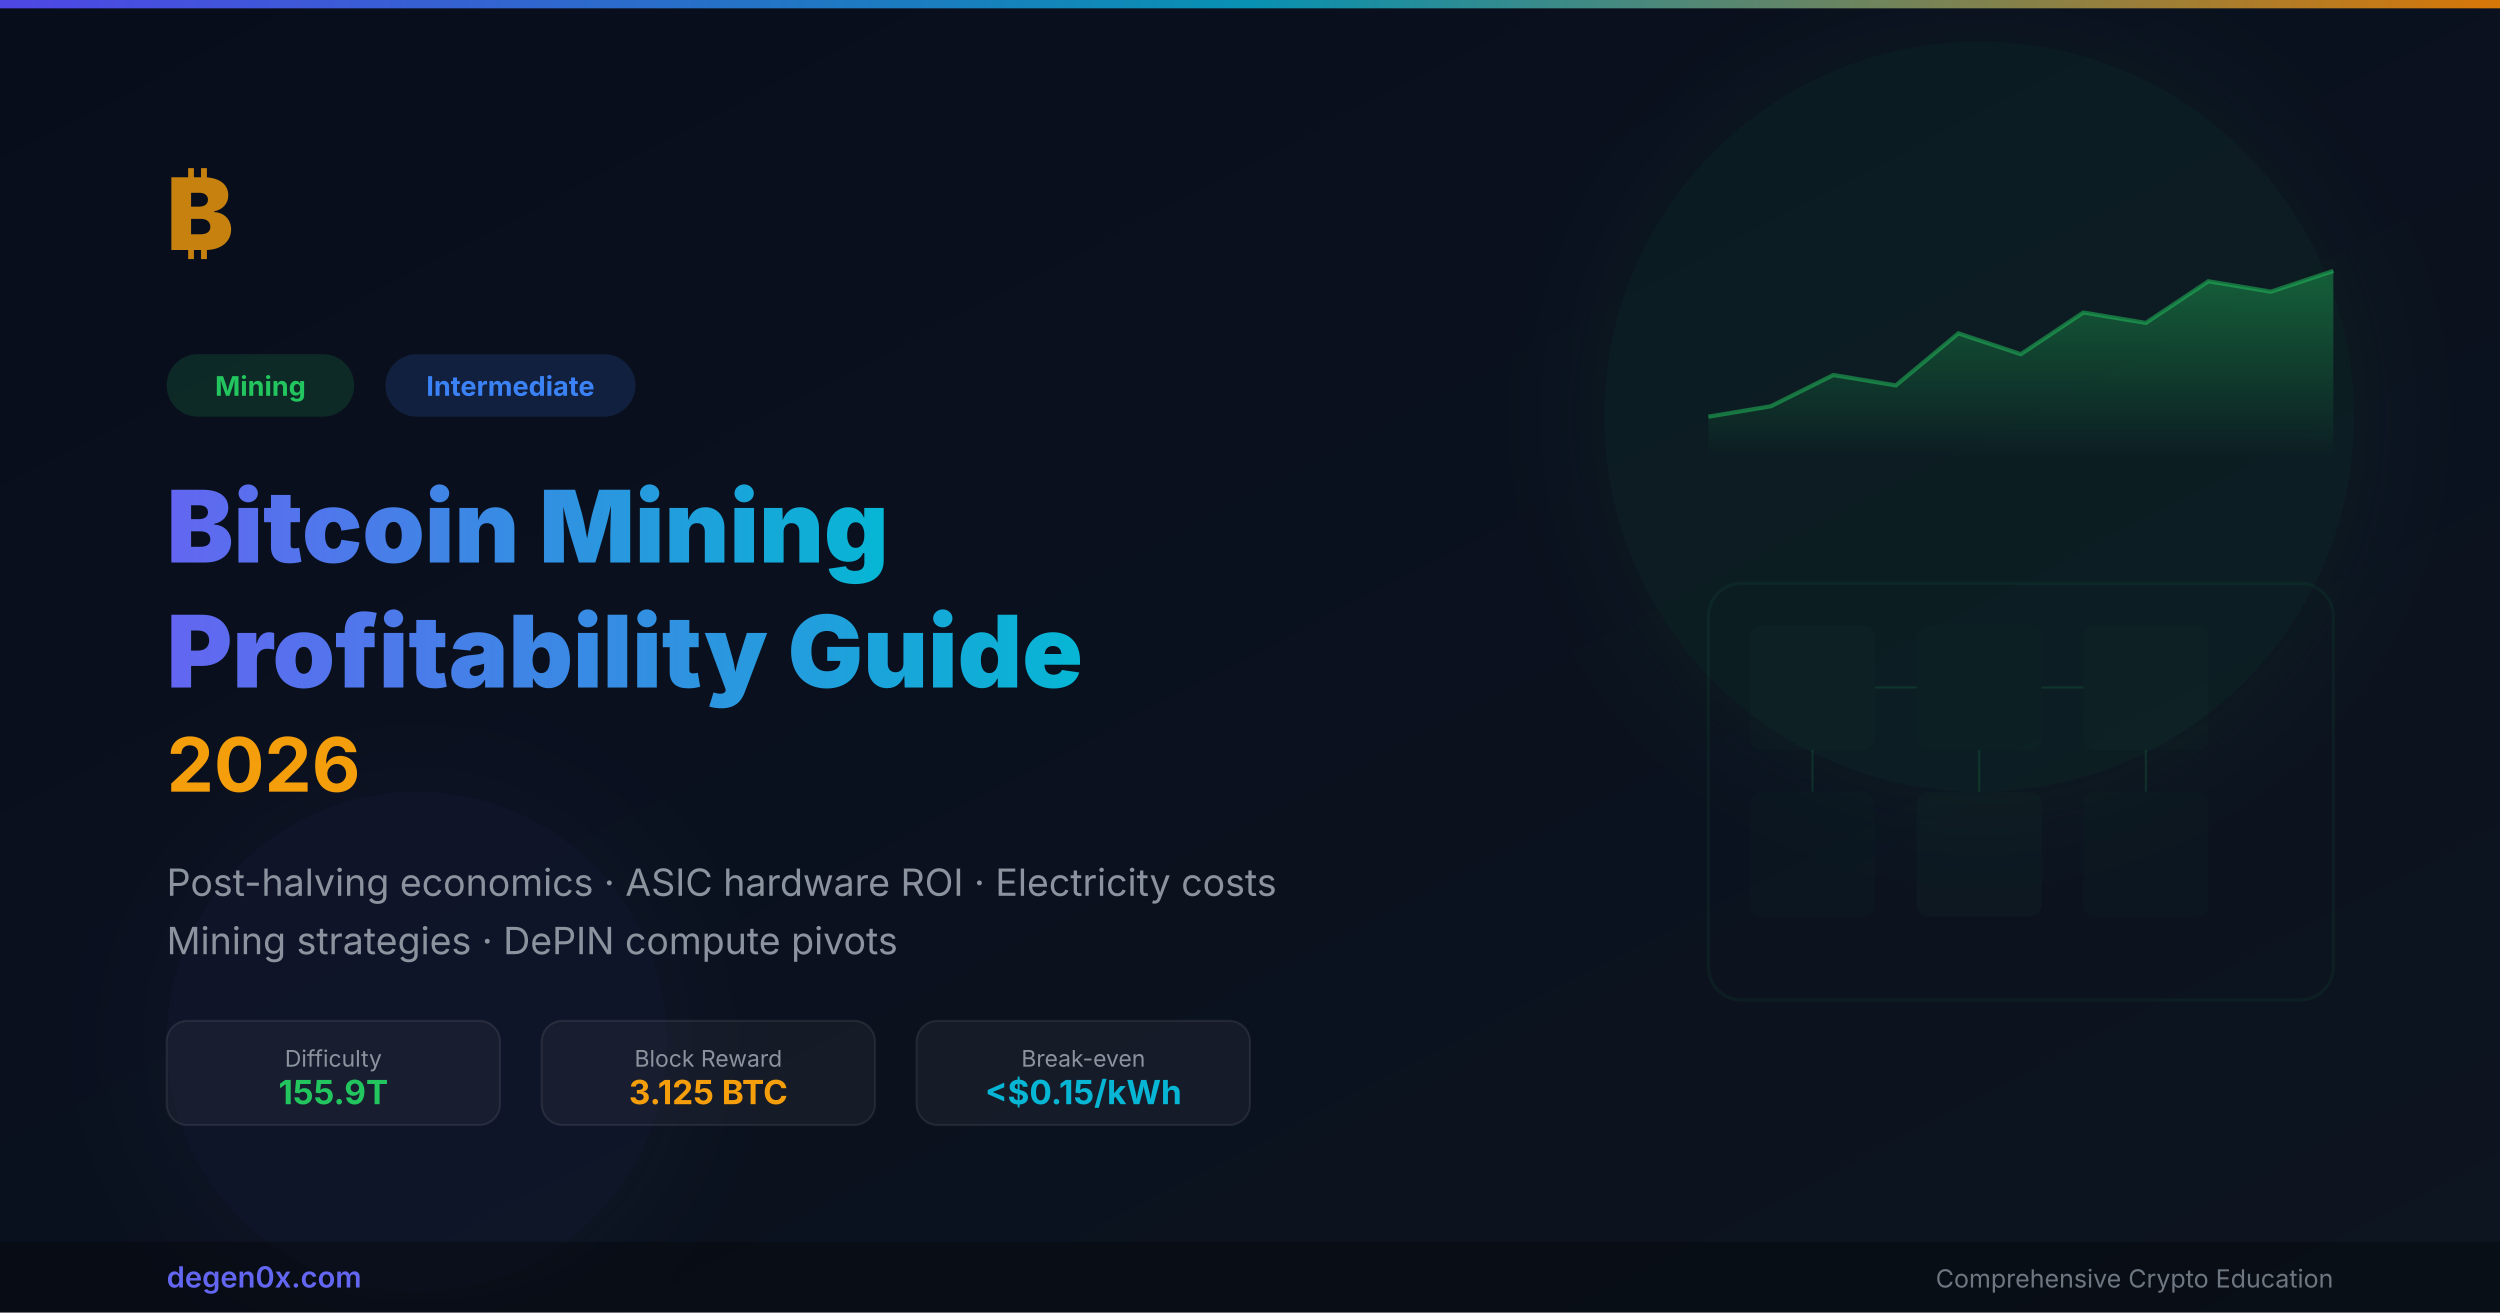
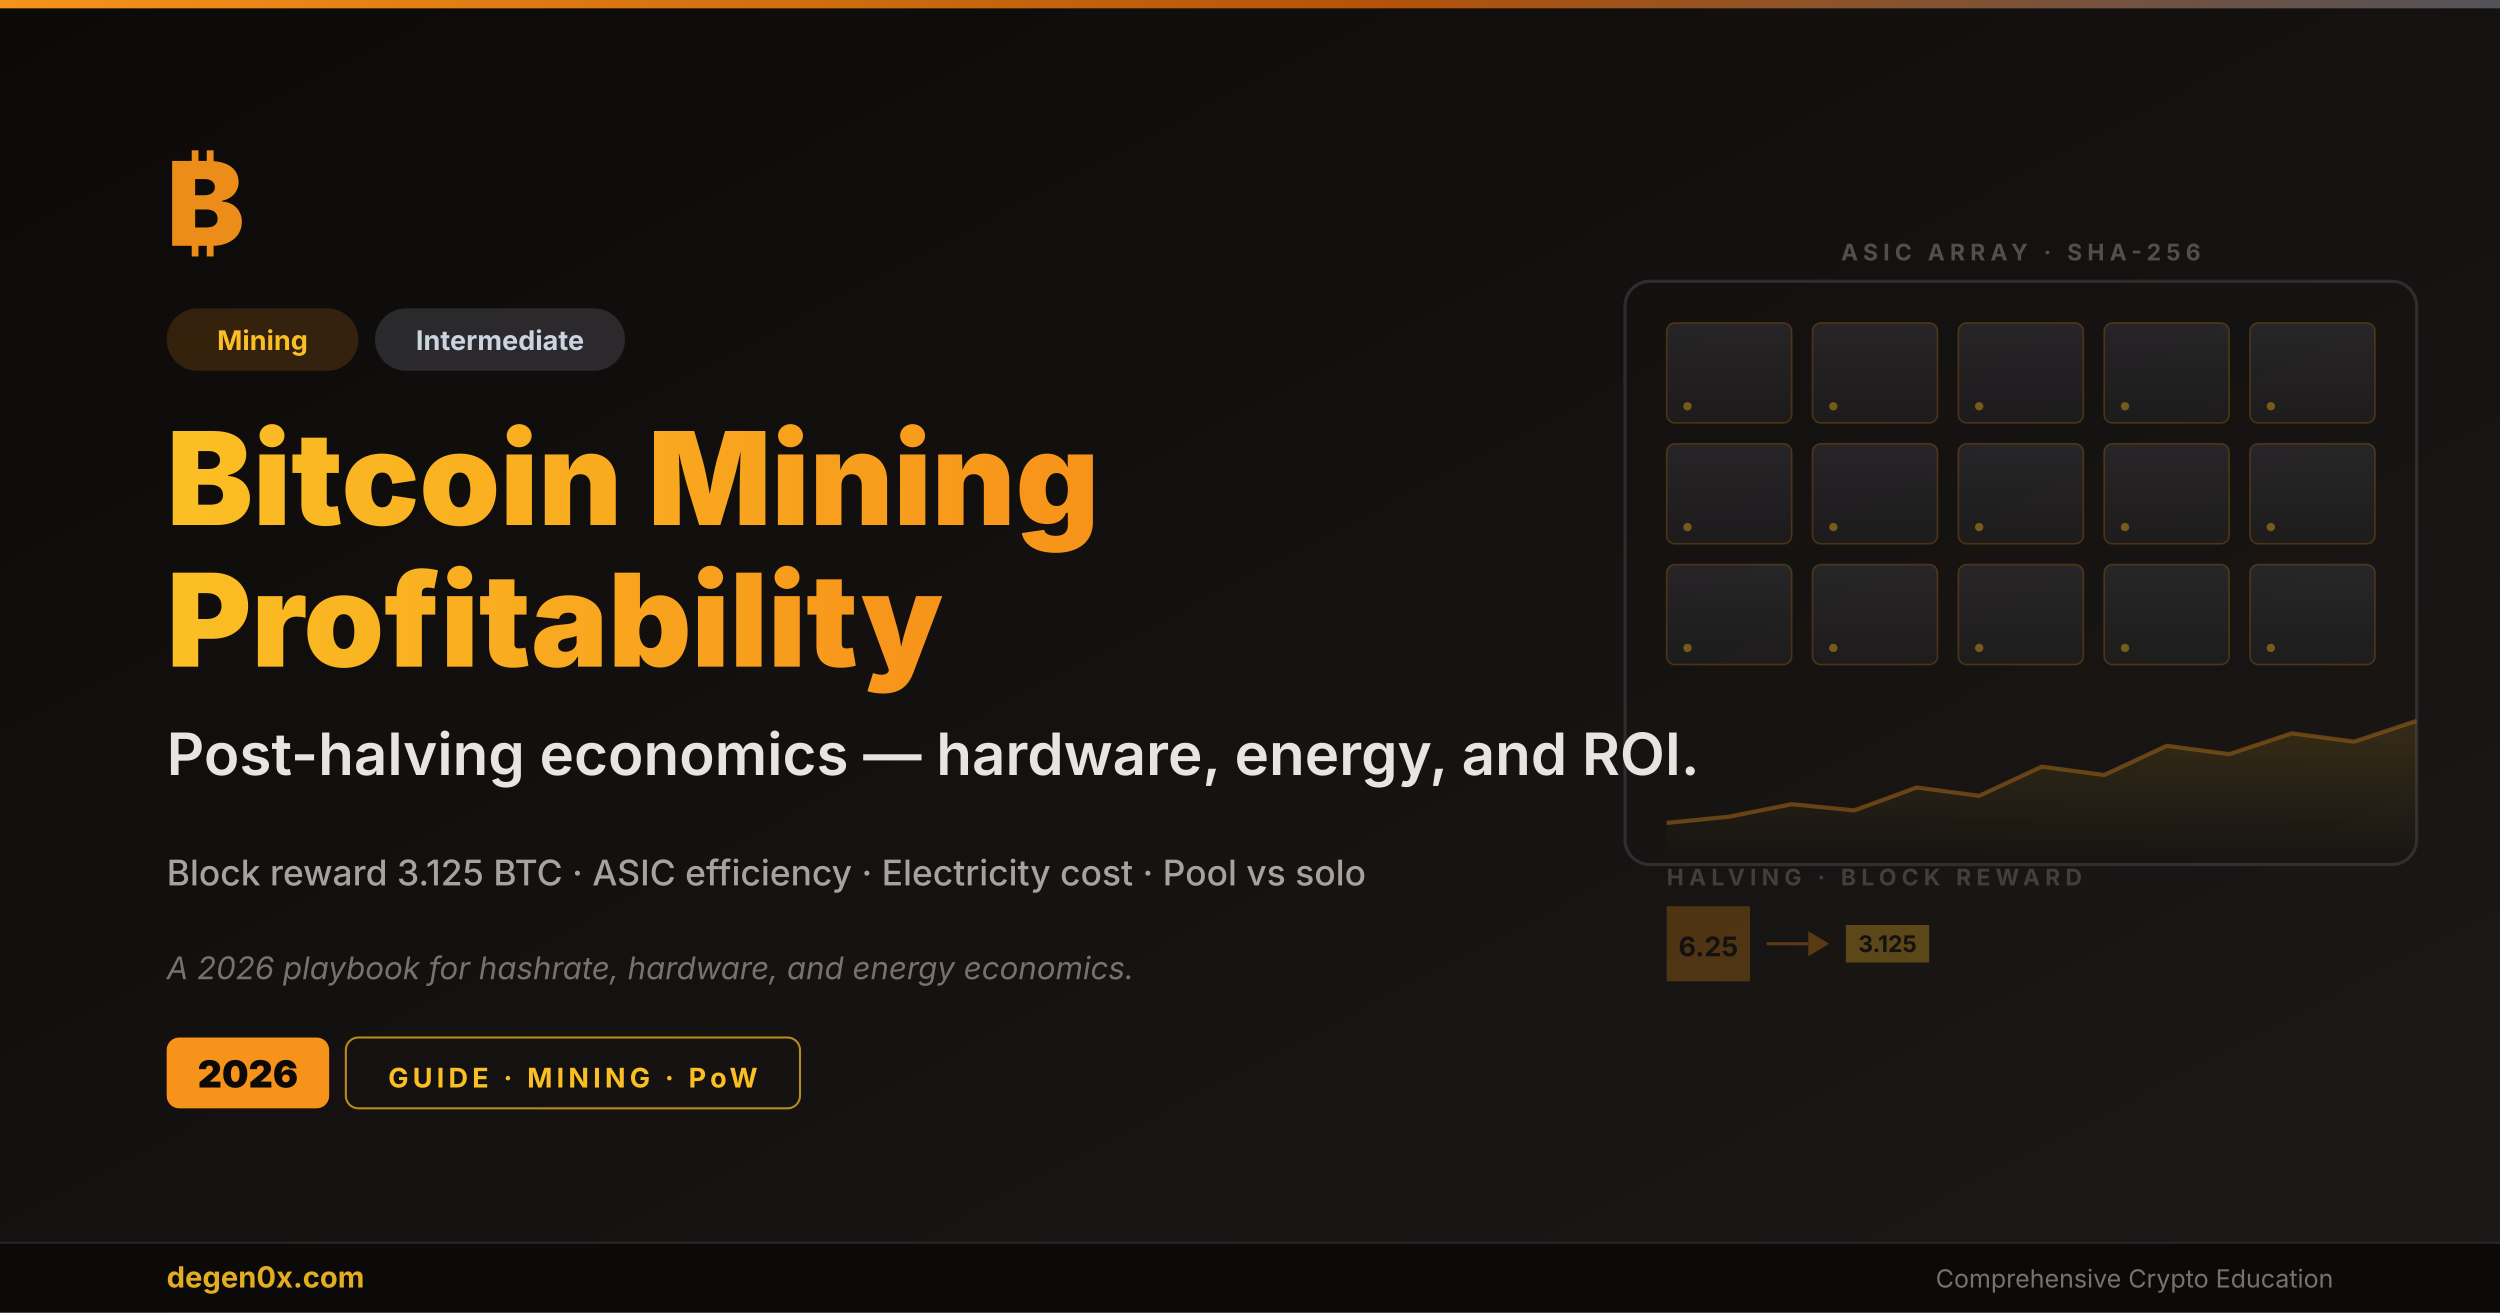
- <svg xmlns="http://www.w3.org/2000/svg" width="1200" height="630" viewBox="0 0 1200 630">
+ <svg xmlns="http://www.w3.org/2000/svg" width="1200" height="630" viewBox="0 0 1200 630" role="img" aria-label="Bitcoin Mining Profitability Guide 2026">
  <defs>
-     <linearGradient id="bgGrad" x1="0" y1="0" x2="1" y2="1">
-       <stop offset="0%" stop-color="#080d1c" />
-       <stop offset="100%" stop-color="#0d1520" />
+     <linearGradient id="bgGradMining" x1="0" y1="0" x2="1" y2="1">
+       <stop offset="0%" stop-color="#0c0a09" />
+       <stop offset="100%" stop-color="#1c1917" />
    </linearGradient>
-     <linearGradient id="accentGrad" x1="0" y1="0" x2="1" y2="0">
-       <stop offset="0%" stop-color="#4f46e5" />
-       <stop offset="50%" stop-color="#0891b2" />
-       <stop offset="100%" stop-color="#d97706" />
+     <linearGradient id="gradAccentMining" x1="0" y1="0" x2="1" y2="0">
+       <stop offset="0%" stop-color="#f7931a" />
+       <stop offset="55%" stop-color="#b45309" />
+       <stop offset="100%" stop-color="#52525b" />
    </linearGradient>
-     <linearGradient id="titleGrad" x1="0" y1="0" x2="1" y2="0">
-       <stop offset="0%" stop-color="#6366f1" />
-       <stop offset="100%" stop-color="#06b6d4" />
+     <linearGradient id="titleGradMining" x1="0" y1="0" x2="1" y2="0">
+       <stop offset="0%" stop-color="#fbbf24" />
+       <stop offset="100%" stop-color="#f7931a" />
    </linearGradient>
-     <linearGradient id="greenGrad" x1="0" y1="0" x2="0" y2="1">
-       <stop offset="0%" stop-color="#22c55e" stop-opacity="0.4" />
-       <stop offset="100%" stop-color="#22c55e" stop-opacity="0" />
+     <linearGradient id="chipGrad" x1="0" y1="0" x2="0" y2="1">
+       <stop offset="0%" stop-color="#3f3f46" />
+       <stop offset="100%" stop-color="#27272a" />
    </linearGradient>
-     <filter id="glow" x="-20%" y="-20%" width="140%" height="140%">
-       <feGaussianBlur stdDeviation="30" result="blur" />
-       <feMerge>
-         <feMergeNode in="blur" />
-         <feMergeNode in="SourceGraphic" />
-       </feMerge>
-     </filter>
+     <linearGradient id="hashrateGlow" x1="0" y1="0" x2="0" y2="1">
+       <stop offset="0%" stop-color="#fbbf24" stop-opacity="0.32" />
+       <stop offset="100%" stop-color="#fbbf24" stop-opacity="0" />
+     </linearGradient>
  </defs>
-   <rect width="1200" height="630" fill="url(#bgGrad)" />
-   <rect width="1200" height="4" fill="url(#accentGrad)" />
-   <circle cx="950" cy="200" r="180" fill="#22c55e" opacity="0.06" filter="url(#glow)" />
-   <circle cx="200" cy="500" r="120" fill="#6366f1" opacity="0.05" filter="url(#glow)" />
-   <g opacity="0.15">
-     <rect x="820" y="280" width="300" height="200" rx="16" fill="none" stroke="#22c55e" stroke-width="1.5" opacity="0.4" />
-     <rect x="840" y="300" width="60" height="60" rx="6" fill="#22c55e" opacity="0.15" />
-     <rect x="920" y="300" width="60" height="60" rx="6" fill="#22c55e" opacity="0.1" />
-     <rect x="1000" y="300" width="60" height="60" rx="6" fill="#22c55e" opacity="0.15" />
-     <rect x="840" y="380" width="60" height="60" rx="6" fill="#22c55e" opacity="0.1" />
-     <rect x="920" y="380" width="60" height="60" rx="6" fill="#22c55e" opacity="0.2" />
-     <rect x="1000" y="380" width="60" height="60" rx="6" fill="#22c55e" opacity="0.1" />
-     <line x1="900" y1="330" x2="920" y2="330" stroke="#22c55e" stroke-width="1" />
-     <line x1="980" y1="330" x2="1000" y2="330" stroke="#22c55e" stroke-width="1" />
-     <line x1="870" y1="360" x2="870" y2="380" stroke="#22c55e" stroke-width="1" />
-     <line x1="950" y1="360" x2="950" y2="380" stroke="#22c55e" stroke-width="1" />
-     <line x1="1030" y1="360" x2="1030" y2="380" stroke="#22c55e" stroke-width="1" />
+   <rect width="1200" height="630" fill="url(#bgGradMining)" />
+   <rect width="1200" height="4" fill="url(#gradAccentMining)" />
+   <g opacity="0.42">
+     <rect x="780" y="135" width="380" height="280" rx="12" fill="none" stroke="#52525b" stroke-width="1.5" />
+     <text x="970" y="125" font-family="Inter, system-ui, sans-serif" font-size="11" font-weight="700" fill="#a8a29e" text-anchor="middle" letter-spacing="2.5">ASIC ARRAY · SHA-256</text>
+     <g fill="url(#chipGrad)" stroke="#f7931a" stroke-width="0.8" stroke-opacity="0.55">
+       <rect x="800" y="155" width="60" height="48" rx="4" />
+       <rect x="870" y="155" width="60" height="48" rx="4" />
+       <rect x="940" y="155" width="60" height="48" rx="4" />
+       <rect x="1010" y="155" width="60" height="48" rx="4" />
+       <rect x="1080" y="155" width="60" height="48" rx="4" />
+       <rect x="800" y="213" width="60" height="48" rx="4" />
+       <rect x="870" y="213" width="60" height="48" rx="4" />
+       <rect x="940" y="213" width="60" height="48" rx="4" />
+       <rect x="1010" y="213" width="60" height="48" rx="4" />
+       <rect x="1080" y="213" width="60" height="48" rx="4" />
+       <rect x="800" y="271" width="60" height="48" rx="4" />
+       <rect x="870" y="271" width="60" height="48" rx="4" />
+       <rect x="940" y="271" width="60" height="48" rx="4" />
+       <rect x="1010" y="271" width="60" height="48" rx="4" />
+       <rect x="1080" y="271" width="60" height="48" rx="4" />
+     </g>
+     <g fill="#fbbf24">
+       <circle cx="810" cy="195" r="2" />
+       <circle cx="880" cy="195" r="2" />
+       <circle cx="950" cy="195" r="2" />
+       <circle cx="1020" cy="195" r="2" />
+       <circle cx="1090" cy="195" r="2" />
+       <circle cx="810" cy="253" r="2" />
+       <circle cx="880" cy="253" r="2" />
+       <circle cx="950" cy="253" r="2" />
+       <circle cx="1020" cy="253" r="2" />
+       <circle cx="1090" cy="253" r="2" />
+       <circle cx="810" cy="311" r="2" />
+       <circle cx="880" cy="311" r="2" />
+       <circle cx="950" cy="311" r="2" />
+       <circle cx="1020" cy="311" r="2" />
+       <circle cx="1090" cy="311" r="2" />
+     </g>
+     <g transform="translate(800, 340)">
+       <polyline points="0,55 30,52 60,46 90,49 120,38 150,42 180,28 210,32 240,18 270,22 300,12 330,16 360,6" fill="none" stroke="#f7931a" stroke-width="2" opacity="0.85" />
+       <polygon points="0,55 30,52 60,46 90,49 120,38 150,42 180,28 210,32 240,18 270,22 300,12 330,16 360,6 360,70 0,70" fill="url(#hashrateGlow)" />
+     </g>
+     <g transform="translate(800, 425)" opacity="0.7">
+       <text x="0" y="0" font-family="Inter, system-ui, sans-serif" font-size="11" font-weight="700" fill="#a8a29e" letter-spacing="2.5">HALVING · BLOCK REWARD</text>
+       <rect x="0" y="10" width="40" height="36" fill="#f7931a" opacity="0.85" />
+       <text x="20" y="34" font-family="Inter, system-ui, sans-serif" font-size="13" font-weight="700" fill="#0c0a09" text-anchor="middle">6.25</text>
+       <line x1="48" y1="28" x2="68" y2="28" stroke="#f7931a" stroke-width="1.5" />
+       <polygon points="68,22 78,28 68,34" fill="#f7931a" />
+       <rect x="86" y="19" width="40" height="18" fill="#fbbf24" />
+       <text x="106" y="32" font-family="Inter, system-ui, sans-serif" font-size="11" font-weight="700" fill="#0c0a09" text-anchor="middle">3.125</text>
+     </g>
  </g>
-   <g transform="translate(820, 120)">
-     <polyline points="0,80 30,75 60,60 90,65 120,40 150,50 180,30 210,35 240,15 270,20 300,10" fill="none" stroke="#22c55e" stroke-width="2" opacity="0.5" />
-     <polygon points="0,80 30,75 60,60 90,65 120,40 150,50 180,30 210,35 240,15 270,20 300,10 300,100 0,100" fill="url(#greenGrad)" />
-   </g>
-   <text x="80" y="120" font-family="Inter, system-ui, sans-serif" font-size="48" font-weight="900" fill="#f59e0b" opacity="0.8">₿</text>
-   <rect x="80" y="170" width="90" height="30" rx="15" fill="#22c55e" opacity="0.15" />
-   <text x="125" y="190" font-family="Inter, system-ui, sans-serif" font-size="13" font-weight="700" fill="#22c55e" text-anchor="middle">Mining</text>
-   <rect x="185" y="170" width="120" height="30" rx="15" fill="#3b82f6" opacity="0.15" />
-   <text x="245" y="190" font-family="Inter, system-ui, sans-serif" font-size="13" font-weight="700" fill="#3b82f6" text-anchor="middle">Intermediate</text>
-   <text x="80" y="270" font-family="Inter, system-ui, sans-serif" font-size="48" font-weight="900" fill="url(#titleGrad)">Bitcoin Mining</text>
-   <text x="80" y="330" font-family="Inter, system-ui, sans-serif" font-size="48" font-weight="900" fill="url(#titleGrad)">Profitability Guide</text>
-   <text x="80" y="380" font-family="Inter, system-ui, sans-serif" font-size="36" font-weight="700" fill="#f59e0b">2026</text>
-   <text x="80" y="430" font-family="Inter, system-ui, sans-serif" font-size="18" fill="#8b949e">Post-halving economics · ASIC hardware ROI · Electricity costs</text>
-   <text x="80" y="458" font-family="Inter, system-ui, sans-serif" font-size="18" fill="#8b949e">Mining strategies · DePIN compute pivots</text>
-   <g transform="translate(80, 490)">
-     <rect width="160" height="50" rx="10" fill="rgba(255,255,255,0.04)" stroke="rgba(255,255,255,0.08)" stroke-width="1" />
-     <text x="80" y="22" font-family="Inter, system-ui, sans-serif" font-size="11" fill="#8b949e" text-anchor="middle">Difficulty</text>
-     <text x="80" y="40" font-family="Inter, system-ui, sans-serif" font-size="16" font-weight="700" fill="#22c55e" text-anchor="middle">155.9T</text>
-   </g>
-   <g transform="translate(260, 490)">
-     <rect width="160" height="50" rx="10" fill="rgba(255,255,255,0.04)" stroke="rgba(255,255,255,0.08)" stroke-width="1" />
-     <text x="80" y="22" font-family="Inter, system-ui, sans-serif" font-size="11" fill="#8b949e" text-anchor="middle">Block Reward</text>
-     <text x="80" y="40" font-family="Inter, system-ui, sans-serif" font-size="16" font-weight="700" fill="#f59e0b" text-anchor="middle">3.125 BTC</text>
-   </g>
-   <g transform="translate(440, 490)">
-     <rect width="160" height="50" rx="10" fill="rgba(255,255,255,0.04)" stroke="rgba(255,255,255,0.08)" stroke-width="1" />
-     <text x="80" y="22" font-family="Inter, system-ui, sans-serif" font-size="11" fill="#8b949e" text-anchor="middle">Break-even</text>
-     <text x="80" y="40" font-family="Inter, system-ui, sans-serif" font-size="16" font-weight="700" fill="#06b6d4" text-anchor="middle">&lt;$0.15/kWh</text>
-   </g>
-   <rect y="596" width="1200" height="34" fill="rgba(0,0,0,0.3)" />
-   <text x="80" y="618" font-family="Inter, system-ui, sans-serif" font-size="14" font-weight="600" fill="#6366f1">degen0x.com</text>
-   <text x="1120" y="618" font-family="Inter, system-ui, sans-serif" font-size="12" fill="#6e7681" text-anchor="end">Comprehensive Crypto Education</text>
+   <text x="80" y="118" font-family="Inter, system-ui, sans-serif" font-size="56" font-weight="900" fill="#f7931a" opacity="0.95">₿</text>
+   <rect x="80" y="148" width="92" height="30" rx="15" fill="#f7931a" opacity="0.16" />
+   <text x="126" y="168" font-family="Inter, system-ui, sans-serif" font-size="13" font-weight="700" fill="#fbbf24" text-anchor="middle">Mining</text>
+   <rect x="180" y="148" width="120" height="30" rx="15" fill="#52525b" opacity="0.4" />
+   <text x="240" y="168" font-family="Inter, system-ui, sans-serif" font-size="13" font-weight="700" fill="#cbd5e1" text-anchor="middle">Intermediate</text>
+   <text x="80" y="252" font-family="Inter, system-ui, sans-serif" font-size="62" font-weight="900" fill="url(#titleGradMining)">Bitcoin Mining</text>
+   <text x="80" y="320" font-family="Inter, system-ui, sans-serif" font-size="62" font-weight="900" fill="url(#titleGradMining)">Profitability</text>
+   <text x="80" y="372" font-family="Inter, system-ui, sans-serif" font-size="28" font-weight="600" fill="#e7e5e4">Post-halving economics — hardware, energy, and ROI.</text>
+   <text x="80" y="425" font-family="Inter, system-ui, sans-serif" font-size="17" font-weight="500" fill="#a8a29e">Block reward 3.125 BTC · ASIC efficiency · Electricity cost · Pool vs solo</text>
+   <text x="80" y="470" font-family="Inter, system-ui, sans-serif" font-size="15" font-style="italic" fill="#78716c">A 2026 playbook for hashrate, hardware, and energy economics.</text>
+   <rect x="80" y="498" width="78" height="34" rx="6" fill="#f7931a" />
+   <text x="119" y="522" font-family="Inter, system-ui, sans-serif" font-size="18" font-weight="900" fill="#0c0a09" text-anchor="middle">2026</text>
+   <rect x="166" y="498" width="218" height="34" rx="6" fill="none" stroke="#fbbf24" stroke-width="1" opacity="0.7" />
+   <text x="275" y="522" font-family="Inter, system-ui, sans-serif" font-size="13" font-weight="700" fill="#fbbf24" text-anchor="middle" letter-spacing="2">GUIDE · MINING · PoW</text>
+   <rect y="596" width="1200" height="34" fill="#0c0a09" />
+   <rect y="596" width="1200" height="1" fill="#27272a" />
+   <text x="80" y="618" font-family="Inter, system-ui, sans-serif" font-size="14" font-weight="700" fill="#fbbf24" opacity="0.9">degen0x.com</text>
+   <text x="1120" y="618" font-family="Inter, system-ui, sans-serif" font-size="12" fill="#78716c" text-anchor="end">Comprehensive Crypto Education</text>
</svg>
